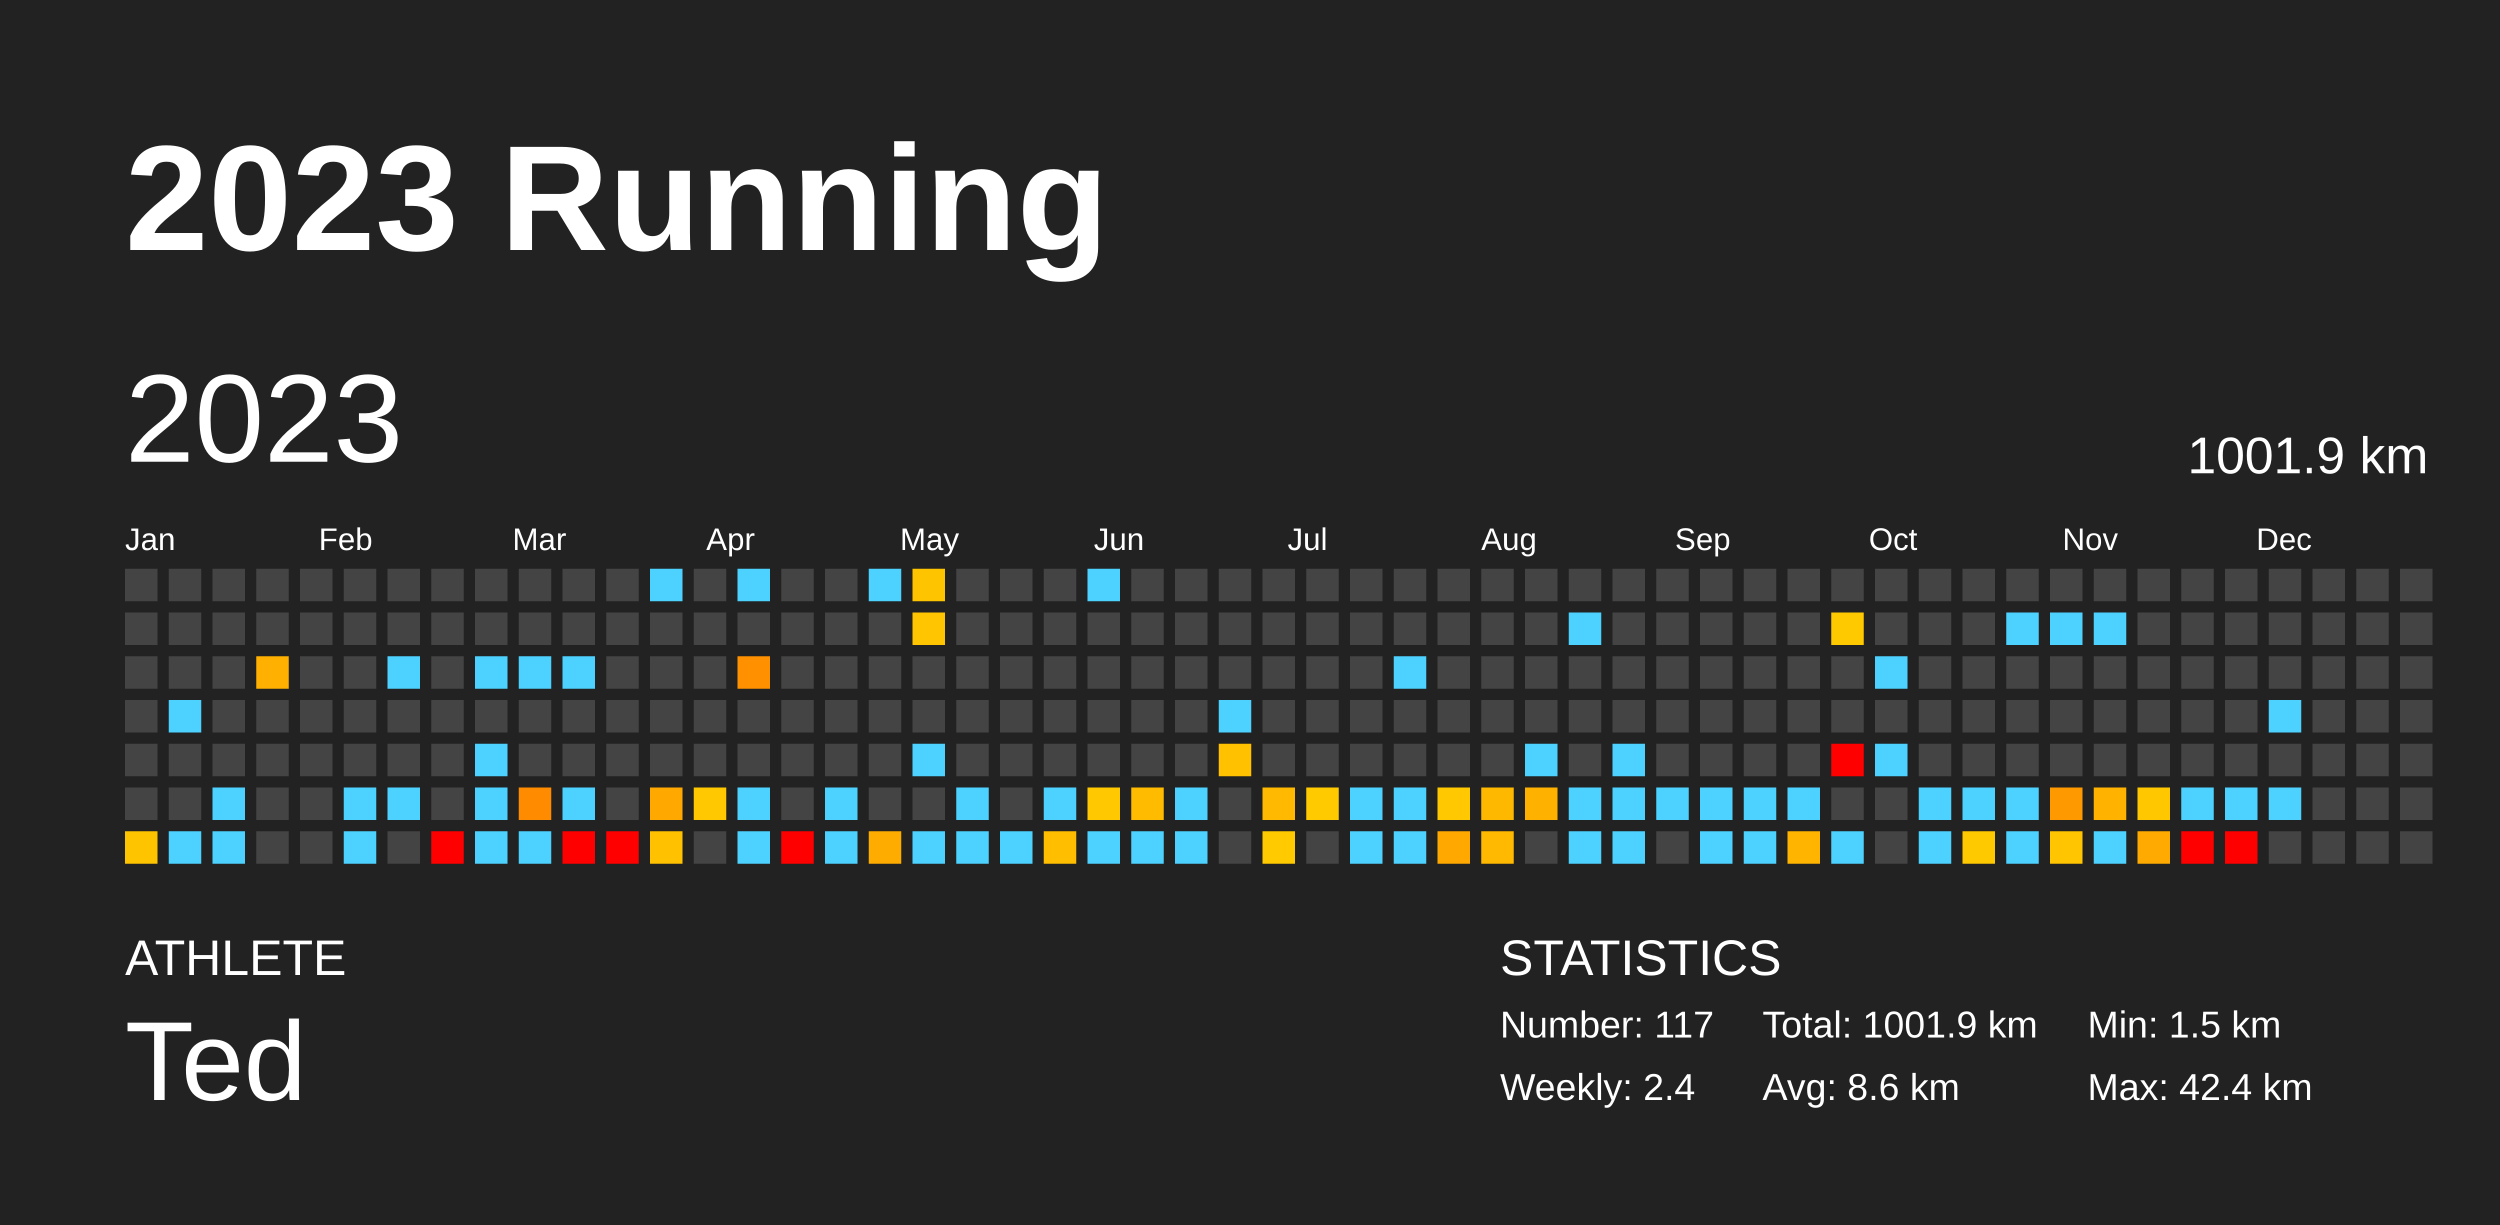
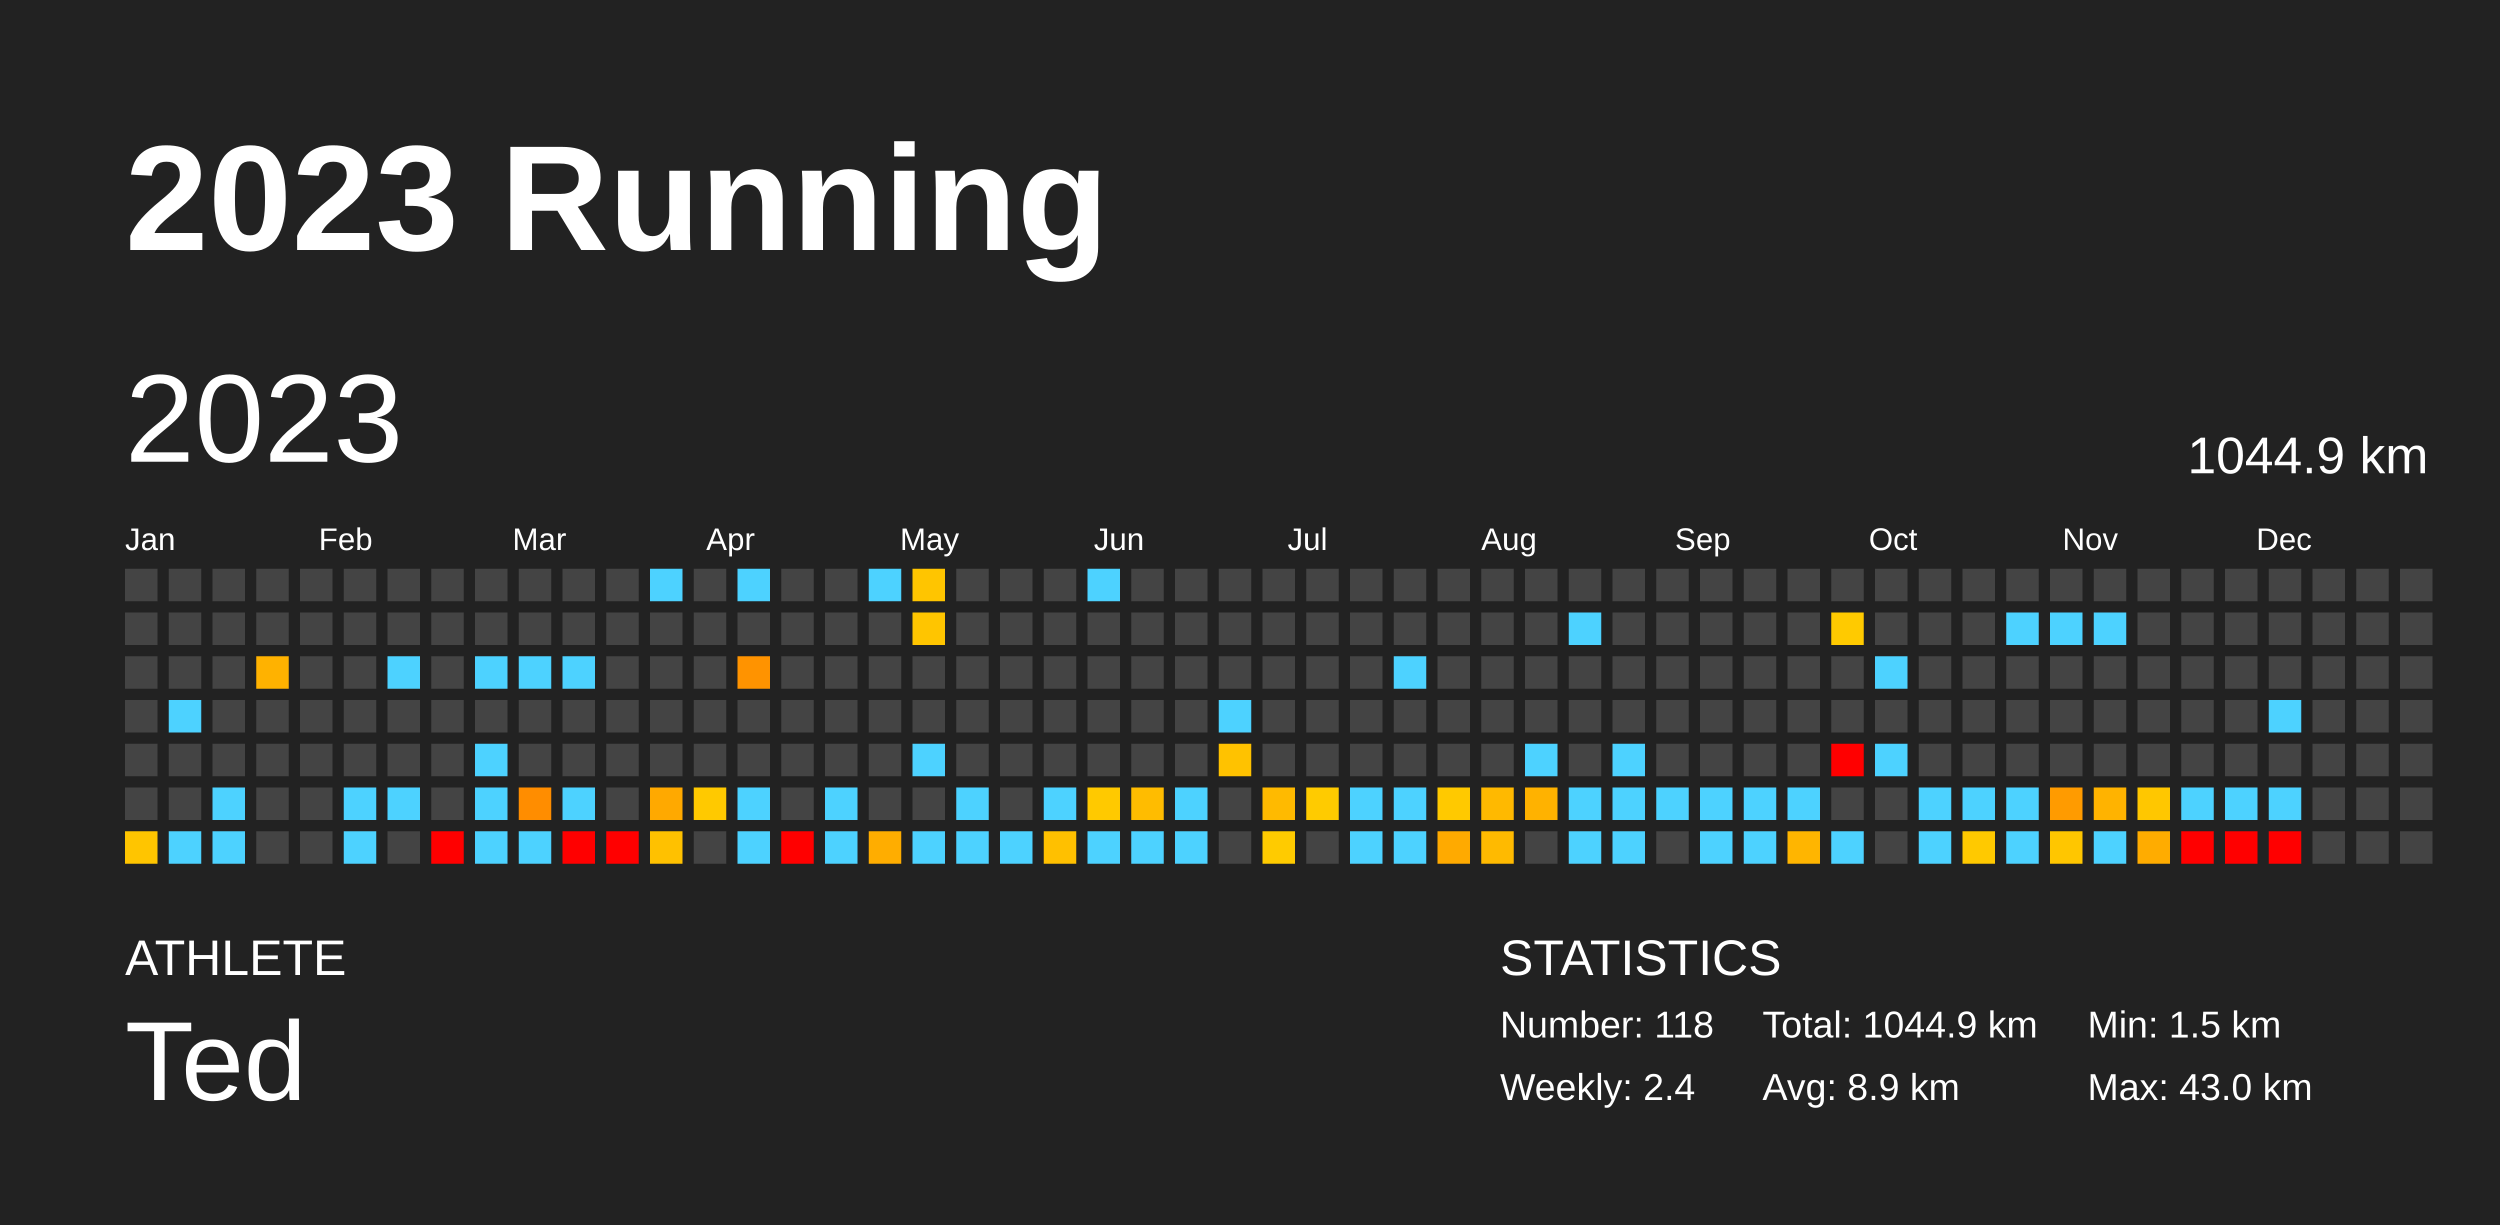
<svg xmlns="http://www.w3.org/2000/svg" baseProfile="full" height="98mm" version="1.1" viewBox="0,0,200,98" width="200mm">
  <defs />
  <rect fill="#222222" height="98" width="200" x="0" y="0" />
  <text fill="#FFFFFF" style="font-size:12px; font-family:Arial; font-weight:bold;" x="10" y="20">2023 Running</text>
  <text fill="#FFFFFF" style="font-size:4px; font-family:Arial" x="10" y="78">ATHLETE</text>
  <text fill="#FFFFFF" style="font-size:9px; font-family:Arial" x="10" y="88">Ted</text>
  <text fill="#FFFFFF" style="font-size:4px; font-family:Arial" x="120" y="78">STATISTICS</text>
-   <text fill="#FFFFFF" style="font-size:3px; font-family:Arial" x="120" y="83">Number: 117</text>
+   <text fill="#FFFFFF" style="font-size:3px; font-family:Arial" x="120" y="83">Number: 118</text>
  <text fill="#FFFFFF" style="font-size:3px; font-family:Arial" x="120" y="88">Weekly: 2.4</text>
-   <text fill="#FFFFFF" style="font-size:3px; font-family:Arial" x="141" y="83">Total: 1001.9 km</text>
-   <text fill="#FFFFFF" style="font-size:3px; font-family:Arial" x="141" y="88">Avg: 8.6 km</text>
+   <text fill="#FFFFFF" style="font-size:3px; font-family:Arial" x="141" y="83">Total: 1044.9 km</text>
+   <text fill="#FFFFFF" style="font-size:3px; font-family:Arial" x="141" y="88">Avg: 8.9 km</text>
  <text fill="#FFFFFF" style="font-size:3px; font-family:Arial" x="167" y="83">Min: 1.5 km</text>
-   <text fill="#FFFFFF" style="font-size:3px; font-family:Arial" x="167" y="88">Max: 42.4 km</text>
+   <text fill="#FFFFFF" style="font-size:3px; font-family:Arial" x="167" y="88">Max: 43.0 km</text>
  <text dominant-baseline="hanging" fill="#FFFFFF" style="font-size:10.0px; font-family:Arial;" x="10" y="30">2023</text>
-   <text dominant-baseline="hanging" fill="#FFFFFF" style="font-size:4.125px; font-family:Arial;" x="175" y="35">1001.9 km</text>
+   <text dominant-baseline="hanging" fill="#FFFFFF" style="font-size:4.125px; font-family:Arial;" x="175" y="35">1044.9 km</text>
  <text fill="#FFFFFF" style="font-size:2.5px; font-family:Arial" x="10.0" y="44">Jan</text>
  <text fill="#FFFFFF" style="font-size:2.5px; font-family:Arial" x="25.5" y="44">Feb</text>
  <text fill="#FFFFFF" style="font-size:2.5px; font-family:Arial" x="41.0" y="44">Mar</text>
  <text fill="#FFFFFF" style="font-size:2.5px; font-family:Arial" x="56.5" y="44">Apr</text>
  <text fill="#FFFFFF" style="font-size:2.5px; font-family:Arial" x="72.0" y="44">May</text>
  <text fill="#FFFFFF" style="font-size:2.5px; font-family:Arial" x="87.5" y="44">Jun</text>
  <text fill="#FFFFFF" style="font-size:2.5px; font-family:Arial" x="103.0" y="44">Jul</text>
  <text fill="#FFFFFF" style="font-size:2.5px; font-family:Arial" x="118.5" y="44">Aug</text>
  <text fill="#FFFFFF" style="font-size:2.5px; font-family:Arial" x="134.0" y="44">Sep</text>
  <text fill="#FFFFFF" style="font-size:2.5px; font-family:Arial" x="149.5" y="44">Oct</text>
  <text fill="#FFFFFF" style="font-size:2.5px; font-family:Arial" x="165.0" y="44">Nov</text>
  <text fill="#FFFFFF" style="font-size:2.5px; font-family:Arial" x="180.5" y="44">Dec</text>
  <rect fill="#444444" height="2.6" width="2.6" x="10.0" y="45.5" />
  <rect fill="#444444" height="2.6" width="2.6" x="10.0" y="49.0" />
  <rect fill="#444444" height="2.6" width="2.6" x="10.0" y="52.5" />
  <rect fill="#444444" height="2.6" width="2.6" x="10.0" y="56.0" />
  <rect fill="#444444" height="2.6" width="2.6" x="10.0" y="59.5" />
  <rect fill="#444444" height="2.6" width="2.6" x="10.0" y="63.0" />
-   <rect fill="#ffc400" height="2.6" width="2.6" x="10.0" y="66.5" />
+   <rect fill="#ffc500" height="2.6" width="2.6" x="10.0" y="66.5" />
  <rect fill="#444444" height="2.6" width="2.6" x="13.5" y="45.5" />
  <rect fill="#444444" height="2.6" width="2.6" x="13.5" y="49.0" />
  <rect fill="#444444" height="2.6" width="2.6" x="13.5" y="52.5" />
  <rect fill="#4dd2ff" height="2.6" width="2.6" x="13.5" y="56.0" />
  <rect fill="#444444" height="2.6" width="2.6" x="13.5" y="59.5" />
  <rect fill="#444444" height="2.6" width="2.6" x="13.5" y="63.0" />
  <rect fill="#4dd2ff" height="2.6" width="2.6" x="13.5" y="66.5" />
  <rect fill="#444444" height="2.6" width="2.6" x="17.0" y="45.5" />
  <rect fill="#444444" height="2.6" width="2.6" x="17.0" y="49.0" />
  <rect fill="#444444" height="2.6" width="2.6" x="17.0" y="52.5" />
  <rect fill="#444444" height="2.6" width="2.6" x="17.0" y="56.0" />
  <rect fill="#444444" height="2.6" width="2.6" x="17.0" y="59.5" />
  <rect fill="#4dd2ff" height="2.6" width="2.6" x="17.0" y="63.0" />
  <rect fill="#4dd2ff" height="2.6" width="2.6" x="17.0" y="66.5" />
  <rect fill="#444444" height="2.6" width="2.6" x="20.5" y="45.5" />
  <rect fill="#444444" height="2.6" width="2.6" x="20.5" y="49.0" />
-   <rect fill="#ffb000" height="2.6" width="2.6" x="20.5" y="52.5" />
+   <rect fill="#ffb200" height="2.6" width="2.6" x="20.5" y="52.5" />
  <rect fill="#444444" height="2.6" width="2.6" x="20.5" y="56.0" />
  <rect fill="#444444" height="2.6" width="2.6" x="20.5" y="59.5" />
  <rect fill="#444444" height="2.6" width="2.6" x="20.5" y="63.0" />
  <rect fill="#444444" height="2.6" width="2.6" x="20.5" y="66.5" />
  <rect fill="#444444" height="2.6" width="2.6" x="24.0" y="45.5" />
  <rect fill="#444444" height="2.6" width="2.6" x="24.0" y="49.0" />
  <rect fill="#444444" height="2.6" width="2.6" x="24.0" y="52.5" />
  <rect fill="#444444" height="2.6" width="2.6" x="24.0" y="56.0" />
  <rect fill="#444444" height="2.6" width="2.6" x="24.0" y="59.5" />
  <rect fill="#444444" height="2.6" width="2.6" x="24.0" y="63.0" />
  <rect fill="#444444" height="2.6" width="2.6" x="24.0" y="66.5" />
  <rect fill="#444444" height="2.6" width="2.6" x="27.5" y="45.5" />
  <rect fill="#444444" height="2.6" width="2.6" x="27.5" y="49.0" />
  <rect fill="#444444" height="2.6" width="2.6" x="27.5" y="52.5" />
  <rect fill="#444444" height="2.6" width="2.6" x="27.5" y="56.0" />
  <rect fill="#444444" height="2.6" width="2.6" x="27.5" y="59.5" />
  <rect fill="#4dd2ff" height="2.6" width="2.6" x="27.5" y="63.0" />
  <rect fill="#4dd2ff" height="2.6" width="2.6" x="27.5" y="66.5" />
  <rect fill="#444444" height="2.6" width="2.6" x="31.0" y="45.5" />
  <rect fill="#444444" height="2.6" width="2.6" x="31.0" y="49.0" />
  <rect fill="#4dd2ff" height="2.6" width="2.6" x="31.0" y="52.5" />
  <rect fill="#444444" height="2.6" width="2.6" x="31.0" y="56.0" />
  <rect fill="#444444" height="2.6" width="2.6" x="31.0" y="59.5" />
  <rect fill="#4dd2ff" height="2.6" width="2.6" x="31.0" y="63.0" />
  <rect fill="#444444" height="2.6" width="2.6" x="31.0" y="66.5" />
  <rect fill="#444444" height="2.6" width="2.6" x="34.5" y="45.5" />
  <rect fill="#444444" height="2.6" width="2.6" x="34.5" y="49.0" />
  <rect fill="#444444" height="2.6" width="2.6" x="34.5" y="52.5" />
  <rect fill="#444444" height="2.6" width="2.6" x="34.5" y="56.0" />
  <rect fill="#444444" height="2.6" width="2.6" x="34.5" y="59.5" />
  <rect fill="#444444" height="2.6" width="2.6" x="34.5" y="63.0" />
  <rect fill="red" height="2.6" width="2.6" x="34.5" y="66.5" />
  <rect fill="#444444" height="2.6" width="2.6" x="38.0" y="45.5" />
  <rect fill="#444444" height="2.6" width="2.6" x="38.0" y="49.0" />
  <rect fill="#4dd2ff" height="2.6" width="2.6" x="38.0" y="52.5" />
  <rect fill="#444444" height="2.6" width="2.6" x="38.0" y="56.0" />
  <rect fill="#4dd2ff" height="2.6" width="2.6" x="38.0" y="59.5" />
  <rect fill="#4dd2ff" height="2.6" width="2.6" x="38.0" y="63.0" />
  <rect fill="#4dd2ff" height="2.6" width="2.6" x="38.0" y="66.5" />
  <rect fill="#444444" height="2.6" width="2.6" x="41.5" y="45.5" />
  <rect fill="#444444" height="2.6" width="2.6" x="41.5" y="49.0" />
  <rect fill="#4dd2ff" height="2.6" width="2.6" x="41.5" y="52.5" />
  <rect fill="#444444" height="2.6" width="2.6" x="41.5" y="56.0" />
  <rect fill="#444444" height="2.6" width="2.6" x="41.5" y="59.5" />
-   <rect fill="#ff8c00" height="2.6" width="2.6" x="41.5" y="63.0" />
+   <rect fill="#ff8d00" height="2.6" width="2.6" x="41.5" y="63.0" />
  <rect fill="#4dd2ff" height="2.6" width="2.6" x="41.5" y="66.5" />
  <rect fill="#444444" height="2.6" width="2.6" x="45.0" y="45.5" />
  <rect fill="#444444" height="2.6" width="2.6" x="45.0" y="49.0" />
  <rect fill="#4dd2ff" height="2.6" width="2.6" x="45.0" y="52.5" />
  <rect fill="#444444" height="2.6" width="2.6" x="45.0" y="56.0" />
  <rect fill="#444444" height="2.6" width="2.6" x="45.0" y="59.5" />
  <rect fill="#4dd2ff" height="2.6" width="2.6" x="45.0" y="63.0" />
  <rect fill="red" height="2.6" width="2.6" x="45.0" y="66.5" />
  <rect fill="#444444" height="2.6" width="2.6" x="48.5" y="45.5" />
  <rect fill="#444444" height="2.6" width="2.6" x="48.5" y="49.0" />
  <rect fill="#444444" height="2.6" width="2.6" x="48.5" y="52.5" />
  <rect fill="#444444" height="2.6" width="2.6" x="48.5" y="56.0" />
  <rect fill="#444444" height="2.6" width="2.6" x="48.5" y="59.5" />
  <rect fill="#444444" height="2.6" width="2.6" x="48.5" y="63.0" />
  <rect fill="red" height="2.6" width="2.6" x="48.5" y="66.5" />
  <rect fill="#4dd2ff" height="2.6" width="2.6" x="52.0" y="45.5" />
  <rect fill="#444444" height="2.6" width="2.6" x="52.0" y="49.0" />
  <rect fill="#444444" height="2.6" width="2.6" x="52.0" y="52.5" />
  <rect fill="#444444" height="2.6" width="2.6" x="52.0" y="56.0" />
  <rect fill="#444444" height="2.6" width="2.6" x="52.0" y="59.5" />
-   <rect fill="#ffa800" height="2.6" width="2.6" x="52.0" y="63.0" />
+   <rect fill="#ffa900" height="2.6" width="2.6" x="52.0" y="63.0" />
  <rect fill="#ffc100" height="2.6" width="2.6" x="52.0" y="66.5" />
  <rect fill="#444444" height="2.6" width="2.6" x="55.5" y="45.5" />
  <rect fill="#444444" height="2.6" width="2.6" x="55.5" y="49.0" />
  <rect fill="#444444" height="2.6" width="2.6" x="55.5" y="52.5" />
  <rect fill="#444444" height="2.6" width="2.6" x="55.5" y="56.0" />
  <rect fill="#444444" height="2.6" width="2.6" x="55.5" y="59.5" />
-   <rect fill="#ffc800" height="2.6" width="2.6" x="55.5" y="63.0" />
+   <rect fill="#ffc900" height="2.6" width="2.6" x="55.5" y="63.0" />
  <rect fill="#444444" height="2.6" width="2.6" x="55.5" y="66.5" />
  <rect fill="#4dd2ff" height="2.6" width="2.6" x="59.0" y="45.5" />
  <rect fill="#444444" height="2.6" width="2.6" x="59.0" y="49.0" />
-   <rect fill="#ff9100" height="2.6" width="2.6" x="59.0" y="52.5" />
+   <rect fill="#ff9300" height="2.6" width="2.6" x="59.0" y="52.5" />
  <rect fill="#444444" height="2.6" width="2.6" x="59.0" y="56.0" />
  <rect fill="#444444" height="2.6" width="2.6" x="59.0" y="59.5" />
  <rect fill="#4dd2ff" height="2.6" width="2.6" x="59.0" y="63.0" />
  <rect fill="#4dd2ff" height="2.6" width="2.6" x="59.0" y="66.5" />
  <rect fill="#444444" height="2.6" width="2.6" x="62.5" y="45.5" />
  <rect fill="#444444" height="2.6" width="2.6" x="62.5" y="49.0" />
  <rect fill="#444444" height="2.6" width="2.6" x="62.5" y="52.5" />
  <rect fill="#444444" height="2.6" width="2.6" x="62.5" y="56.0" />
  <rect fill="#444444" height="2.6" width="2.6" x="62.5" y="59.5" />
  <rect fill="#444444" height="2.6" width="2.6" x="62.5" y="63.0" />
  <rect fill="red" height="2.6" width="2.6" x="62.5" y="66.5" />
  <rect fill="#444444" height="2.6" width="2.6" x="66.0" y="45.5" />
  <rect fill="#444444" height="2.6" width="2.6" x="66.0" y="49.0" />
  <rect fill="#444444" height="2.6" width="2.6" x="66.0" y="52.5" />
  <rect fill="#444444" height="2.6" width="2.6" x="66.0" y="56.0" />
  <rect fill="#444444" height="2.6" width="2.6" x="66.0" y="59.5" />
  <rect fill="#4dd2ff" height="2.6" width="2.6" x="66.0" y="63.0" />
  <rect fill="#4dd2ff" height="2.6" width="2.6" x="66.0" y="66.5" />
  <rect fill="#4dd2ff" height="2.6" width="2.6" x="69.5" y="45.5" />
  <rect fill="#444444" height="2.6" width="2.6" x="69.5" y="49.0" />
  <rect fill="#444444" height="2.6" width="2.6" x="69.5" y="52.5" />
  <rect fill="#444444" height="2.6" width="2.6" x="69.5" y="56.0" />
  <rect fill="#444444" height="2.6" width="2.6" x="69.5" y="59.5" />
  <rect fill="#444444" height="2.6" width="2.6" x="69.5" y="63.0" />
-   <rect fill="#ffac00" height="2.6" width="2.6" x="69.5" y="66.5" />
-   <rect fill="#ffc400" height="2.6" width="2.6" x="73.0" y="45.5" />
+   <rect fill="#ffad00" height="2.6" width="2.6" x="69.5" y="66.5" />
+   <rect fill="#ffc500" height="2.6" width="2.6" x="73.0" y="45.5" />
  <rect fill="#ffc500" height="2.6" width="2.6" x="73.0" y="49.0" />
  <rect fill="#444444" height="2.6" width="2.6" x="73.0" y="52.5" />
  <rect fill="#444444" height="2.6" width="2.6" x="73.0" y="56.0" />
  <rect fill="#4dd2ff" height="2.6" width="2.6" x="73.0" y="59.5" />
  <rect fill="#444444" height="2.6" width="2.6" x="73.0" y="63.0" />
  <rect fill="#4dd2ff" height="2.6" width="2.6" x="73.0" y="66.5" />
  <rect fill="#444444" height="2.6" width="2.6" x="76.5" y="45.5" />
  <rect fill="#444444" height="2.6" width="2.6" x="76.5" y="49.0" />
  <rect fill="#444444" height="2.6" width="2.6" x="76.5" y="52.5" />
  <rect fill="#444444" height="2.6" width="2.6" x="76.5" y="56.0" />
  <rect fill="#444444" height="2.6" width="2.6" x="76.5" y="59.5" />
  <rect fill="#4dd2ff" height="2.6" width="2.6" x="76.5" y="63.0" />
  <rect fill="#4dd2ff" height="2.6" width="2.6" x="76.5" y="66.5" />
  <rect fill="#444444" height="2.6" width="2.6" x="80.0" y="45.5" />
  <rect fill="#444444" height="2.6" width="2.6" x="80.0" y="49.0" />
  <rect fill="#444444" height="2.6" width="2.6" x="80.0" y="52.5" />
  <rect fill="#444444" height="2.6" width="2.6" x="80.0" y="56.0" />
  <rect fill="#444444" height="2.6" width="2.6" x="80.0" y="59.5" />
  <rect fill="#444444" height="2.6" width="2.6" x="80.0" y="63.0" />
  <rect fill="#4dd2ff" height="2.6" width="2.6" x="80.0" y="66.5" />
  <rect fill="#444444" height="2.6" width="2.6" x="83.5" y="45.5" />
  <rect fill="#444444" height="2.6" width="2.6" x="83.5" y="49.0" />
  <rect fill="#444444" height="2.6" width="2.6" x="83.5" y="52.5" />
  <rect fill="#444444" height="2.6" width="2.6" x="83.5" y="56.0" />
  <rect fill="#444444" height="2.6" width="2.6" x="83.5" y="59.5" />
  <rect fill="#4dd2ff" height="2.6" width="2.6" x="83.5" y="63.0" />
-   <rect fill="#ffbf00" height="2.6" width="2.6" x="83.5" y="66.5" />
+   <rect fill="#ffc000" height="2.6" width="2.6" x="83.5" y="66.5" />
  <rect fill="#4dd2ff" height="2.6" width="2.6" x="87.0" y="45.5" />
  <rect fill="#444444" height="2.6" width="2.6" x="87.0" y="49.0" />
  <rect fill="#444444" height="2.6" width="2.6" x="87.0" y="52.5" />
  <rect fill="#444444" height="2.6" width="2.6" x="87.0" y="56.0" />
  <rect fill="#444444" height="2.6" width="2.6" x="87.0" y="59.5" />
-   <rect fill="#ffc800" height="2.6" width="2.6" x="87.0" y="63.0" />
+   <rect fill="#ffc900" height="2.6" width="2.6" x="87.0" y="63.0" />
  <rect fill="#4dd2ff" height="2.6" width="2.6" x="87.0" y="66.5" />
  <rect fill="#444444" height="2.6" width="2.6" x="90.5" y="45.5" />
  <rect fill="#444444" height="2.6" width="2.6" x="90.5" y="49.0" />
  <rect fill="#444444" height="2.6" width="2.6" x="90.5" y="52.5" />
  <rect fill="#444444" height="2.6" width="2.6" x="90.5" y="56.0" />
  <rect fill="#444444" height="2.6" width="2.6" x="90.5" y="59.5" />
-   <rect fill="#ffbb00" height="2.6" width="2.6" x="90.5" y="63.0" />
+   <rect fill="#ffbc00" height="2.6" width="2.6" x="90.5" y="63.0" />
  <rect fill="#4dd2ff" height="2.6" width="2.6" x="90.5" y="66.5" />
  <rect fill="#444444" height="2.6" width="2.6" x="94.0" y="45.5" />
  <rect fill="#444444" height="2.6" width="2.6" x="94.0" y="49.0" />
  <rect fill="#444444" height="2.6" width="2.6" x="94.0" y="52.5" />
  <rect fill="#444444" height="2.6" width="2.6" x="94.0" y="56.0" />
  <rect fill="#444444" height="2.6" width="2.6" x="94.0" y="59.5" />
  <rect fill="#4dd2ff" height="2.6" width="2.6" x="94.0" y="63.0" />
  <rect fill="#4dd2ff" height="2.6" width="2.6" x="94.0" y="66.5" />
  <rect fill="#444444" height="2.6" width="2.6" x="97.5" y="45.5" />
  <rect fill="#444444" height="2.6" width="2.6" x="97.5" y="49.0" />
  <rect fill="#444444" height="2.6" width="2.6" x="97.5" y="52.5" />
  <rect fill="#4dd2ff" height="2.6" width="2.6" x="97.5" y="56.0" />
-   <rect fill="#ffc100" height="2.6" width="2.6" x="97.5" y="59.5" />
+   <rect fill="#ffc200" height="2.6" width="2.6" x="97.5" y="59.5" />
  <rect fill="#444444" height="2.6" width="2.6" x="97.5" y="63.0" />
  <rect fill="#444444" height="2.6" width="2.6" x="97.5" y="66.5" />
  <rect fill="#444444" height="2.6" width="2.6" x="101.0" y="45.5" />
  <rect fill="#444444" height="2.6" width="2.6" x="101.0" y="49.0" />
  <rect fill="#444444" height="2.6" width="2.6" x="101.0" y="52.5" />
  <rect fill="#444444" height="2.6" width="2.6" x="101.0" y="56.0" />
  <rect fill="#444444" height="2.6" width="2.6" x="101.0" y="59.5" />
-   <rect fill="#ffb900" height="2.6" width="2.6" x="101.0" y="63.0" />
-   <rect fill="#ffca00" height="2.6" width="2.6" x="101.0" y="66.5" />
+   <rect fill="#ffba00" height="2.6" width="2.6" x="101.0" y="63.0" />
+   <rect fill="#ffcb00" height="2.6" width="2.6" x="101.0" y="66.5" />
  <rect fill="#444444" height="2.6" width="2.6" x="104.5" y="45.5" />
  <rect fill="#444444" height="2.6" width="2.6" x="104.5" y="49.0" />
  <rect fill="#444444" height="2.6" width="2.6" x="104.5" y="52.5" />
  <rect fill="#444444" height="2.6" width="2.6" x="104.5" y="56.0" />
  <rect fill="#444444" height="2.6" width="2.6" x="104.5" y="59.5" />
-   <rect fill="#ffca00" height="2.6" width="2.6" x="104.5" y="63.0" />
+   <rect fill="#ffcb00" height="2.6" width="2.6" x="104.5" y="63.0" />
  <rect fill="#444444" height="2.6" width="2.6" x="104.5" y="66.5" />
  <rect fill="#444444" height="2.6" width="2.6" x="108.0" y="45.5" />
  <rect fill="#444444" height="2.6" width="2.6" x="108.0" y="49.0" />
  <rect fill="#444444" height="2.6" width="2.6" x="108.0" y="52.5" />
  <rect fill="#444444" height="2.6" width="2.6" x="108.0" y="56.0" />
  <rect fill="#444444" height="2.6" width="2.6" x="108.0" y="59.5" />
  <rect fill="#4dd2ff" height="2.6" width="2.6" x="108.0" y="63.0" />
  <rect fill="#4dd2ff" height="2.6" width="2.6" x="108.0" y="66.5" />
  <rect fill="#444444" height="2.6" width="2.6" x="111.5" y="45.5" />
  <rect fill="#444444" height="2.6" width="2.6" x="111.5" y="49.0" />
  <rect fill="#4dd2ff" height="2.6" width="2.6" x="111.5" y="52.5" />
  <rect fill="#444444" height="2.6" width="2.6" x="111.5" y="56.0" />
  <rect fill="#444444" height="2.6" width="2.6" x="111.5" y="59.5" />
  <rect fill="#4dd2ff" height="2.6" width="2.6" x="111.5" y="63.0" />
  <rect fill="#4dd2ff" height="2.6" width="2.6" x="111.5" y="66.5" />
  <rect fill="#444444" height="2.6" width="2.6" x="115.0" y="45.5" />
  <rect fill="#444444" height="2.6" width="2.6" x="115.0" y="49.0" />
  <rect fill="#444444" height="2.6" width="2.6" x="115.0" y="52.5" />
  <rect fill="#444444" height="2.6" width="2.6" x="115.0" y="56.0" />
  <rect fill="#444444" height="2.6" width="2.6" x="115.0" y="59.5" />
-   <rect fill="#ffc800" height="2.6" width="2.6" x="115.0" y="63.0" />
-   <rect fill="#ffa900" height="2.6" width="2.6" x="115.0" y="66.5" />
+   <rect fill="#ffc900" height="2.6" width="2.6" x="115.0" y="63.0" />
+   <rect fill="#ffaa00" height="2.6" width="2.6" x="115.0" y="66.5" />
  <rect fill="#444444" height="2.6" width="2.6" x="118.5" y="45.5" />
  <rect fill="#444444" height="2.6" width="2.6" x="118.5" y="49.0" />
  <rect fill="#444444" height="2.6" width="2.6" x="118.5" y="52.5" />
  <rect fill="#444444" height="2.6" width="2.6" x="118.5" y="56.0" />
  <rect fill="#444444" height="2.6" width="2.6" x="118.5" y="59.5" />
-   <rect fill="#ffb800" height="2.6" width="2.6" x="118.5" y="63.0" />
-   <rect fill="#ffb900" height="2.6" width="2.6" x="118.5" y="66.5" />
+   <rect fill="#ffb900" height="2.6" width="2.6" x="118.5" y="63.0" />
+   <rect fill="#ffba00" height="2.6" width="2.6" x="118.5" y="66.5" />
  <rect fill="#444444" height="2.6" width="2.6" x="122.0" y="45.5" />
  <rect fill="#444444" height="2.6" width="2.6" x="122.0" y="49.0" />
  <rect fill="#444444" height="2.6" width="2.6" x="122.0" y="52.5" />
  <rect fill="#444444" height="2.6" width="2.6" x="122.0" y="56.0" />
  <rect fill="#4dd2ff" height="2.6" width="2.6" x="122.0" y="59.5" />
-   <rect fill="#ffb100" height="2.6" width="2.6" x="122.0" y="63.0" />
+   <rect fill="#ffb200" height="2.6" width="2.6" x="122.0" y="63.0" />
  <rect fill="#444444" height="2.6" width="2.6" x="122.0" y="66.5" />
  <rect fill="#444444" height="2.6" width="2.6" x="125.5" y="45.5" />
  <rect fill="#4dd2ff" height="2.6" width="2.6" x="125.5" y="49.0" />
  <rect fill="#444444" height="2.6" width="2.6" x="125.5" y="52.5" />
  <rect fill="#444444" height="2.6" width="2.6" x="125.5" y="56.0" />
  <rect fill="#444444" height="2.6" width="2.6" x="125.5" y="59.5" />
  <rect fill="#4dd2ff" height="2.6" width="2.6" x="125.5" y="63.0" />
  <rect fill="#4dd2ff" height="2.6" width="2.6" x="125.5" y="66.5" />
  <rect fill="#444444" height="2.6" width="2.6" x="129.0" y="45.5" />
  <rect fill="#444444" height="2.6" width="2.6" x="129.0" y="49.0" />
  <rect fill="#444444" height="2.6" width="2.6" x="129.0" y="52.5" />
  <rect fill="#444444" height="2.6" width="2.6" x="129.0" y="56.0" />
  <rect fill="#4dd2ff" height="2.6" width="2.6" x="129.0" y="59.5" />
  <rect fill="#4dd2ff" height="2.6" width="2.6" x="129.0" y="63.0" />
  <rect fill="#4dd2ff" height="2.6" width="2.6" x="129.0" y="66.5" />
  <rect fill="#444444" height="2.6" width="2.6" x="132.5" y="45.5" />
  <rect fill="#444444" height="2.6" width="2.6" x="132.5" y="49.0" />
  <rect fill="#444444" height="2.6" width="2.6" x="132.5" y="52.5" />
  <rect fill="#444444" height="2.6" width="2.6" x="132.5" y="56.0" />
  <rect fill="#444444" height="2.6" width="2.6" x="132.5" y="59.5" />
  <rect fill="#4dd2ff" height="2.6" width="2.6" x="132.5" y="63.0" />
  <rect fill="#444444" height="2.6" width="2.6" x="132.5" y="66.5" />
  <rect fill="#444444" height="2.6" width="2.6" x="136.0" y="45.5" />
  <rect fill="#444444" height="2.6" width="2.6" x="136.0" y="49.0" />
  <rect fill="#444444" height="2.6" width="2.6" x="136.0" y="52.5" />
  <rect fill="#444444" height="2.6" width="2.6" x="136.0" y="56.0" />
  <rect fill="#444444" height="2.6" width="2.6" x="136.0" y="59.5" />
  <rect fill="#4dd2ff" height="2.6" width="2.6" x="136.0" y="63.0" />
  <rect fill="#4dd2ff" height="2.6" width="2.6" x="136.0" y="66.5" />
  <rect fill="#444444" height="2.6" width="2.6" x="139.5" y="45.5" />
  <rect fill="#444444" height="2.6" width="2.6" x="139.5" y="49.0" />
  <rect fill="#444444" height="2.6" width="2.6" x="139.5" y="52.5" />
  <rect fill="#444444" height="2.6" width="2.6" x="139.5" y="56.0" />
  <rect fill="#444444" height="2.6" width="2.6" x="139.5" y="59.5" />
  <rect fill="#4dd2ff" height="2.6" width="2.6" x="139.5" y="63.0" />
  <rect fill="#4dd2ff" height="2.6" width="2.6" x="139.5" y="66.5" />
  <rect fill="#444444" height="2.6" width="2.6" x="143.0" y="45.5" />
  <rect fill="#444444" height="2.6" width="2.6" x="143.0" y="49.0" />
  <rect fill="#444444" height="2.6" width="2.6" x="143.0" y="52.5" />
  <rect fill="#444444" height="2.6" width="2.6" x="143.0" y="56.0" />
  <rect fill="#444444" height="2.6" width="2.6" x="143.0" y="59.5" />
  <rect fill="#4dd2ff" height="2.6" width="2.6" x="143.0" y="63.0" />
-   <rect fill="#ffb400" height="2.6" width="2.6" x="143.0" y="66.5" />
+   <rect fill="#ffb500" height="2.6" width="2.6" x="143.0" y="66.5" />
  <rect fill="#444444" height="2.6" width="2.6" x="146.5" y="45.5" />
-   <rect fill="#ffc900" height="2.6" width="2.6" x="146.5" y="49.0" />
+   <rect fill="#ffca00" height="2.6" width="2.6" x="146.5" y="49.0" />
  <rect fill="#444444" height="2.6" width="2.6" x="146.5" y="52.5" />
  <rect fill="#444444" height="2.6" width="2.6" x="146.5" y="56.0" />
  <rect fill="red" height="2.6" width="2.6" x="146.5" y="59.5" />
  <rect fill="#444444" height="2.6" width="2.6" x="146.5" y="63.0" />
  <rect fill="#4dd2ff" height="2.6" width="2.6" x="146.5" y="66.5" />
  <rect fill="#444444" height="2.6" width="2.6" x="150.0" y="45.5" />
  <rect fill="#444444" height="2.6" width="2.6" x="150.0" y="49.0" />
  <rect fill="#4dd2ff" height="2.6" width="2.6" x="150.0" y="52.5" />
  <rect fill="#444444" height="2.6" width="2.6" x="150.0" y="56.0" />
  <rect fill="#4dd2ff" height="2.6" width="2.6" x="150.0" y="59.5" />
  <rect fill="#444444" height="2.6" width="2.6" x="150.0" y="63.0" />
  <rect fill="#444444" height="2.6" width="2.6" x="150.0" y="66.5" />
  <rect fill="#444444" height="2.6" width="2.6" x="153.5" y="45.5" />
  <rect fill="#444444" height="2.6" width="2.6" x="153.5" y="49.0" />
  <rect fill="#444444" height="2.6" width="2.6" x="153.5" y="52.5" />
  <rect fill="#444444" height="2.6" width="2.6" x="153.5" y="56.0" />
  <rect fill="#444444" height="2.6" width="2.6" x="153.5" y="59.5" />
  <rect fill="#4dd2ff" height="2.6" width="2.6" x="153.5" y="63.0" />
  <rect fill="#4dd2ff" height="2.6" width="2.6" x="153.5" y="66.5" />
  <rect fill="#444444" height="2.6" width="2.6" x="157.0" y="45.5" />
  <rect fill="#444444" height="2.6" width="2.6" x="157.0" y="49.0" />
  <rect fill="#444444" height="2.6" width="2.6" x="157.0" y="52.5" />
  <rect fill="#444444" height="2.6" width="2.6" x="157.0" y="56.0" />
  <rect fill="#444444" height="2.6" width="2.6" x="157.0" y="59.5" />
  <rect fill="#4dd2ff" height="2.6" width="2.6" x="157.0" y="63.0" />
  <rect fill="#ffc900" height="2.6" width="2.6" x="157.0" y="66.5" />
  <rect fill="#444444" height="2.6" width="2.6" x="160.5" y="45.5" />
  <rect fill="#4dd2ff" height="2.6" width="2.6" x="160.5" y="49.0" />
  <rect fill="#444444" height="2.6" width="2.6" x="160.5" y="52.5" />
  <rect fill="#444444" height="2.6" width="2.6" x="160.5" y="56.0" />
  <rect fill="#444444" height="2.6" width="2.6" x="160.5" y="59.5" />
  <rect fill="#4dd2ff" height="2.6" width="2.6" x="160.5" y="63.0" />
  <rect fill="#4dd2ff" height="2.6" width="2.6" x="160.5" y="66.5" />
  <rect fill="#444444" height="2.6" width="2.6" x="164.0" y="45.5" />
  <rect fill="#4dd2ff" height="2.6" width="2.6" x="164.0" y="49.0" />
  <rect fill="#444444" height="2.6" width="2.6" x="164.0" y="52.5" />
  <rect fill="#444444" height="2.6" width="2.6" x="164.0" y="56.0" />
  <rect fill="#444444" height="2.6" width="2.6" x="164.0" y="59.5" />
-   <rect fill="#ff9900" height="2.6" width="2.6" x="164.0" y="63.0" />
-   <rect fill="#ffc500" height="2.6" width="2.6" x="164.0" y="66.5" />
+   <rect fill="#ff9b00" height="2.6" width="2.6" x="164.0" y="63.0" />
+   <rect fill="#ffc600" height="2.6" width="2.6" x="164.0" y="66.5" />
  <rect fill="#444444" height="2.6" width="2.6" x="167.5" y="45.5" />
  <rect fill="#4dd2ff" height="2.6" width="2.6" x="167.5" y="49.0" />
  <rect fill="#444444" height="2.6" width="2.6" x="167.5" y="52.5" />
  <rect fill="#444444" height="2.6" width="2.6" x="167.5" y="56.0" />
  <rect fill="#444444" height="2.6" width="2.6" x="167.5" y="59.5" />
-   <rect fill="#ffb200" height="2.6" width="2.6" x="167.5" y="63.0" />
+   <rect fill="#ffb300" height="2.6" width="2.6" x="167.5" y="63.0" />
  <rect fill="#4dd2ff" height="2.6" width="2.6" x="167.5" y="66.5" />
  <rect fill="#444444" height="2.6" width="2.6" x="171.0" y="45.5" />
  <rect fill="#444444" height="2.6" width="2.6" x="171.0" y="49.0" />
  <rect fill="#444444" height="2.6" width="2.6" x="171.0" y="52.5" />
  <rect fill="#444444" height="2.6" width="2.6" x="171.0" y="56.0" />
  <rect fill="#444444" height="2.6" width="2.6" x="171.0" y="59.5" />
  <rect fill="#ffc700" height="2.6" width="2.6" x="171.0" y="63.0" />
-   <rect fill="#ffaa00" height="2.6" width="2.6" x="171.0" y="66.5" />
+   <rect fill="#ffac00" height="2.6" width="2.6" x="171.0" y="66.5" />
  <rect fill="#444444" height="2.6" width="2.6" x="174.5" y="45.5" />
  <rect fill="#444444" height="2.6" width="2.6" x="174.5" y="49.0" />
  <rect fill="#444444" height="2.6" width="2.6" x="174.5" y="52.5" />
  <rect fill="#444444" height="2.6" width="2.6" x="174.5" y="56.0" />
  <rect fill="#444444" height="2.6" width="2.6" x="174.5" y="59.5" />
  <rect fill="#4dd2ff" height="2.6" width="2.6" x="174.5" y="63.0" />
  <rect fill="red" height="2.6" width="2.6" x="174.5" y="66.5" />
  <rect fill="#444444" height="2.6" width="2.6" x="178.0" y="45.5" />
  <rect fill="#444444" height="2.6" width="2.6" x="178.0" y="49.0" />
  <rect fill="#444444" height="2.6" width="2.6" x="178.0" y="52.5" />
  <rect fill="#444444" height="2.6" width="2.6" x="178.0" y="56.0" />
  <rect fill="#444444" height="2.6" width="2.6" x="178.0" y="59.5" />
  <rect fill="#4dd2ff" height="2.6" width="2.6" x="178.0" y="63.0" />
  <rect fill="red" height="2.6" width="2.6" x="178.0" y="66.5" />
  <rect fill="#444444" height="2.6" width="2.6" x="181.5" y="45.5" />
  <rect fill="#444444" height="2.6" width="2.6" x="181.5" y="49.0" />
  <rect fill="#444444" height="2.6" width="2.6" x="181.5" y="52.5" />
  <rect fill="#4dd2ff" height="2.6" width="2.6" x="181.5" y="56.0" />
  <rect fill="#444444" height="2.6" width="2.6" x="181.5" y="59.5" />
  <rect fill="#4dd2ff" height="2.6" width="2.6" x="181.5" y="63.0" />
-   <rect fill="#444444" height="2.6" width="2.6" x="181.5" y="66.5" />
+   <rect fill="red" height="2.6" width="2.6" x="181.5" y="66.5" />
  <rect fill="#444444" height="2.6" width="2.6" x="185.0" y="45.5" />
  <rect fill="#444444" height="2.6" width="2.6" x="185.0" y="49.0" />
  <rect fill="#444444" height="2.6" width="2.6" x="185.0" y="52.5" />
  <rect fill="#444444" height="2.6" width="2.6" x="185.0" y="56.0" />
  <rect fill="#444444" height="2.6" width="2.6" x="185.0" y="59.5" />
  <rect fill="#444444" height="2.6" width="2.6" x="185.0" y="63.0" />
  <rect fill="#444444" height="2.6" width="2.6" x="185.0" y="66.5" />
  <rect fill="#444444" height="2.6" width="2.6" x="188.5" y="45.5" />
  <rect fill="#444444" height="2.6" width="2.6" x="188.5" y="49.0" />
  <rect fill="#444444" height="2.6" width="2.6" x="188.5" y="52.5" />
  <rect fill="#444444" height="2.6" width="2.6" x="188.5" y="56.0" />
  <rect fill="#444444" height="2.6" width="2.6" x="188.5" y="59.5" />
  <rect fill="#444444" height="2.6" width="2.6" x="188.5" y="63.0" />
  <rect fill="#444444" height="2.6" width="2.6" x="188.5" y="66.5" />
  <rect fill="#444444" height="2.6" width="2.6" x="192.0" y="45.5" />
  <rect fill="#444444" height="2.6" width="2.6" x="192.0" y="49.0" />
  <rect fill="#444444" height="2.6" width="2.6" x="192.0" y="52.5" />
  <rect fill="#444444" height="2.6" width="2.6" x="192.0" y="56.0" />
  <rect fill="#444444" height="2.6" width="2.6" x="192.0" y="59.5" />
  <rect fill="#444444" height="2.6" width="2.6" x="192.0" y="63.0" />
  <rect fill="#444444" height="2.6" width="2.6" x="192.0" y="66.5" />
</svg>
